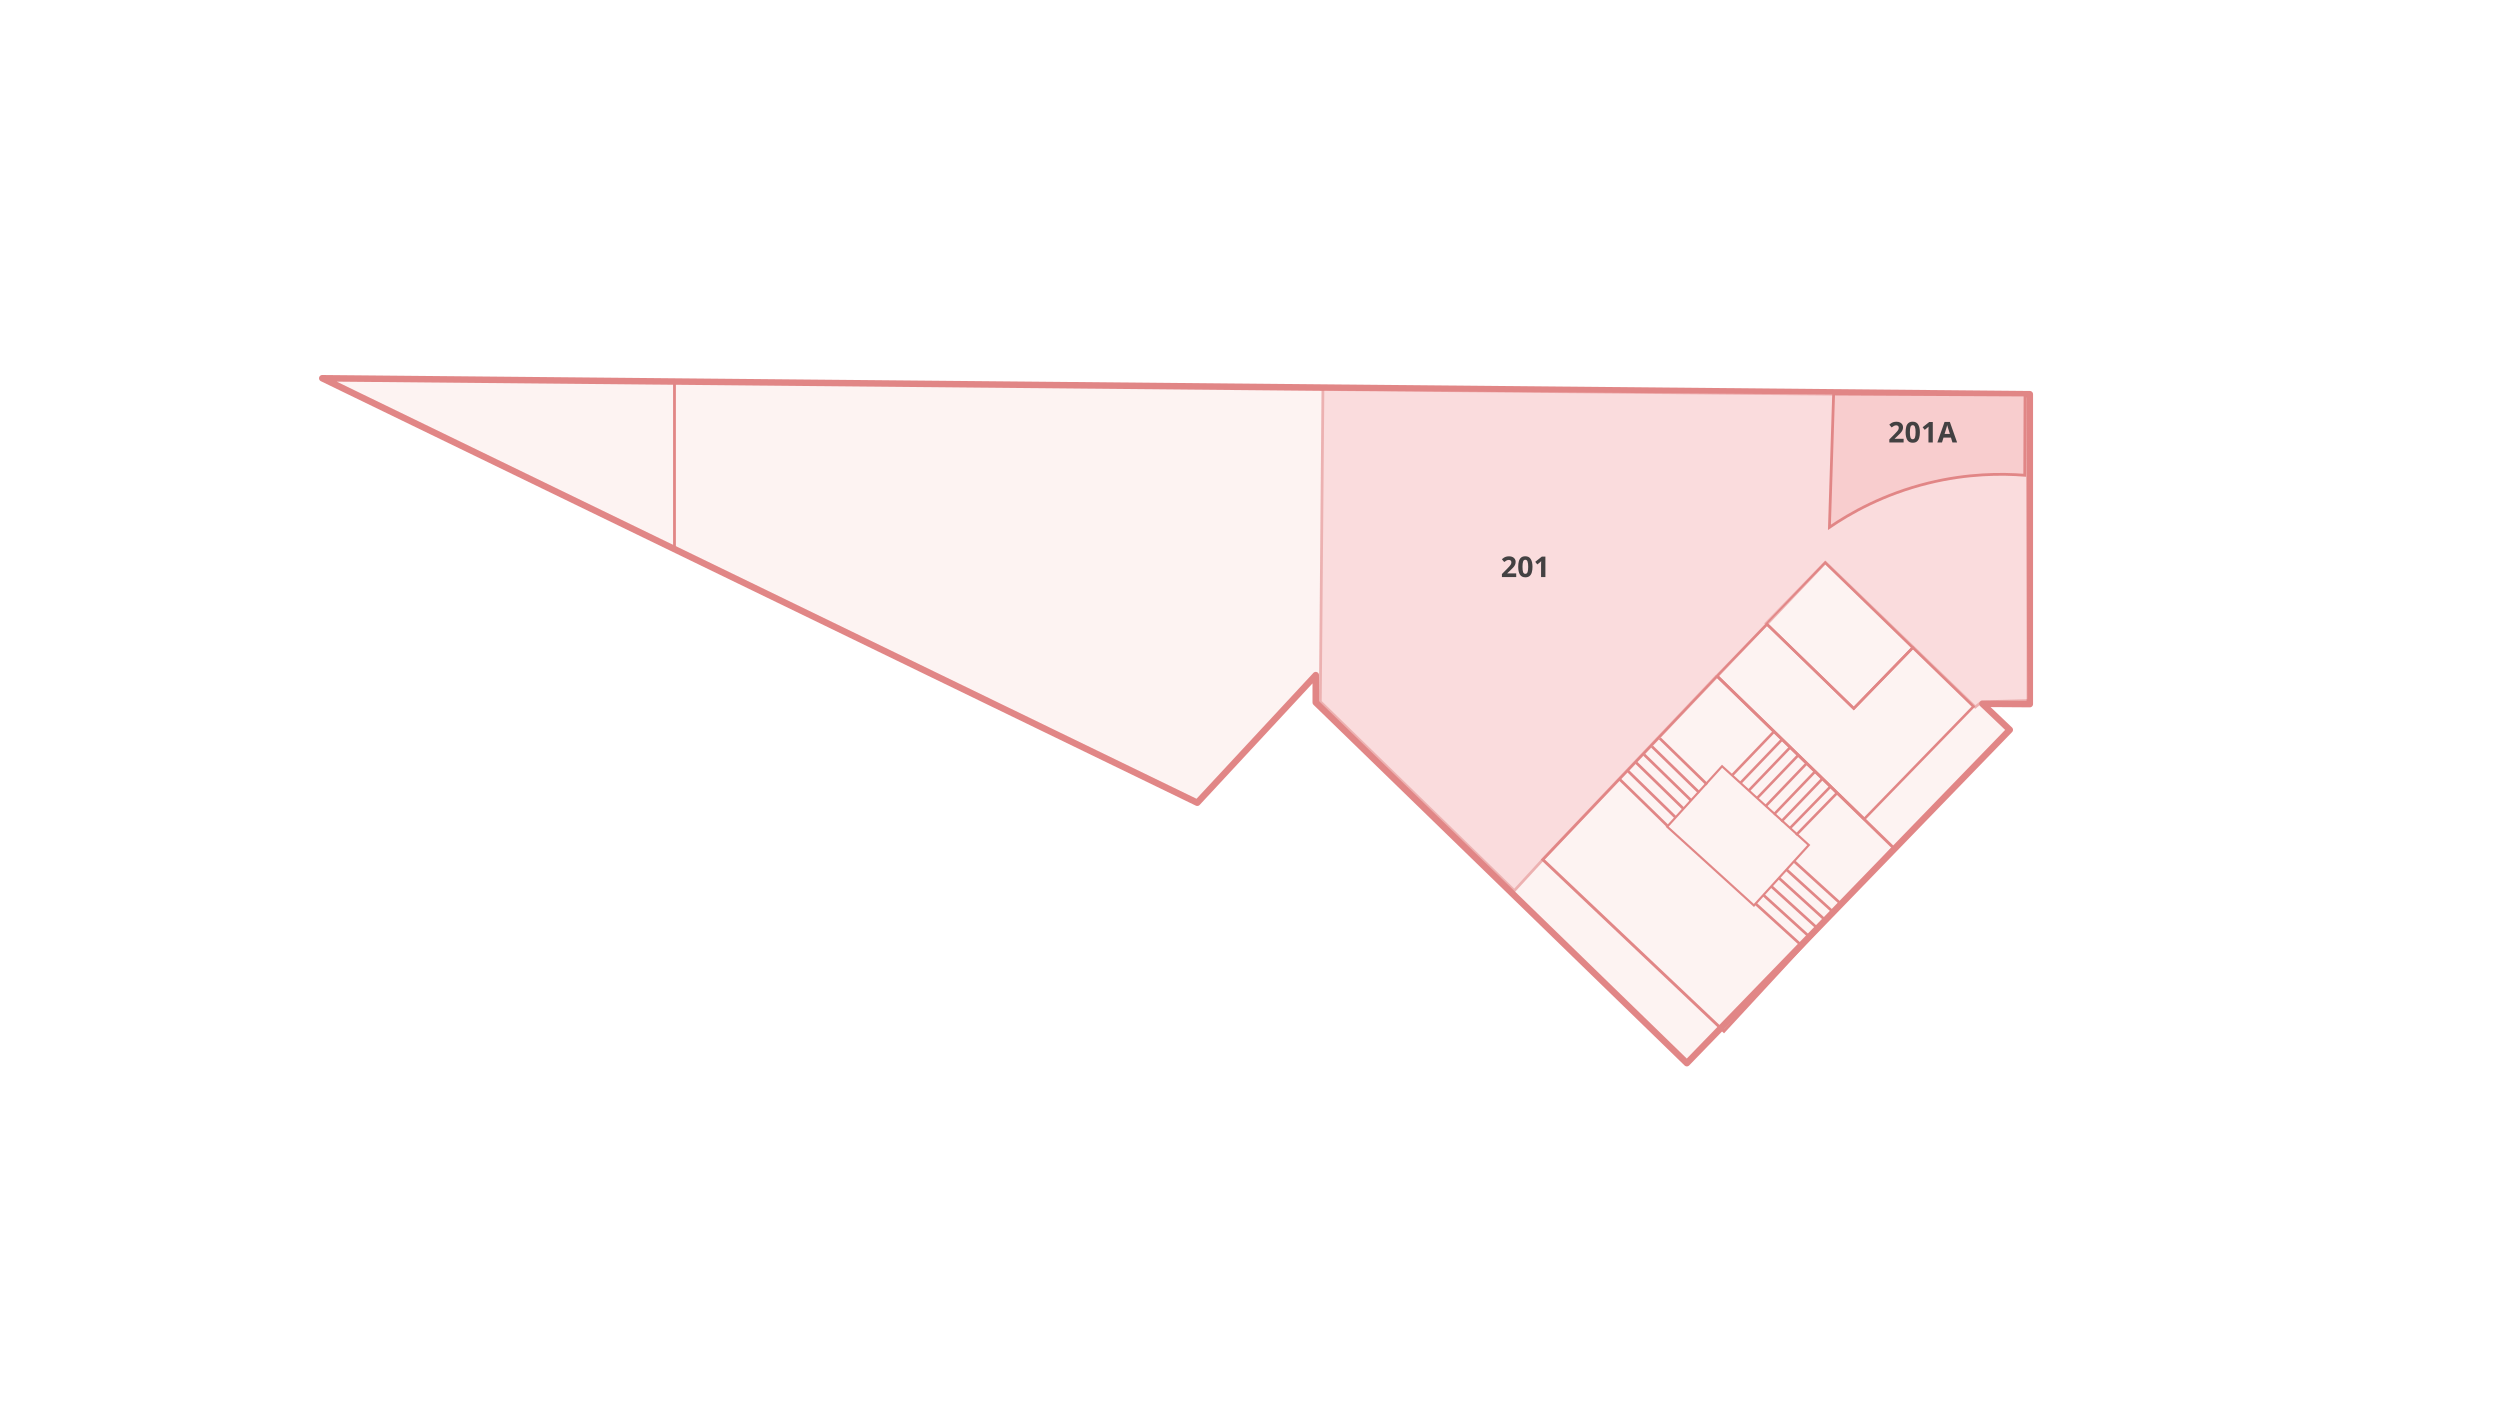
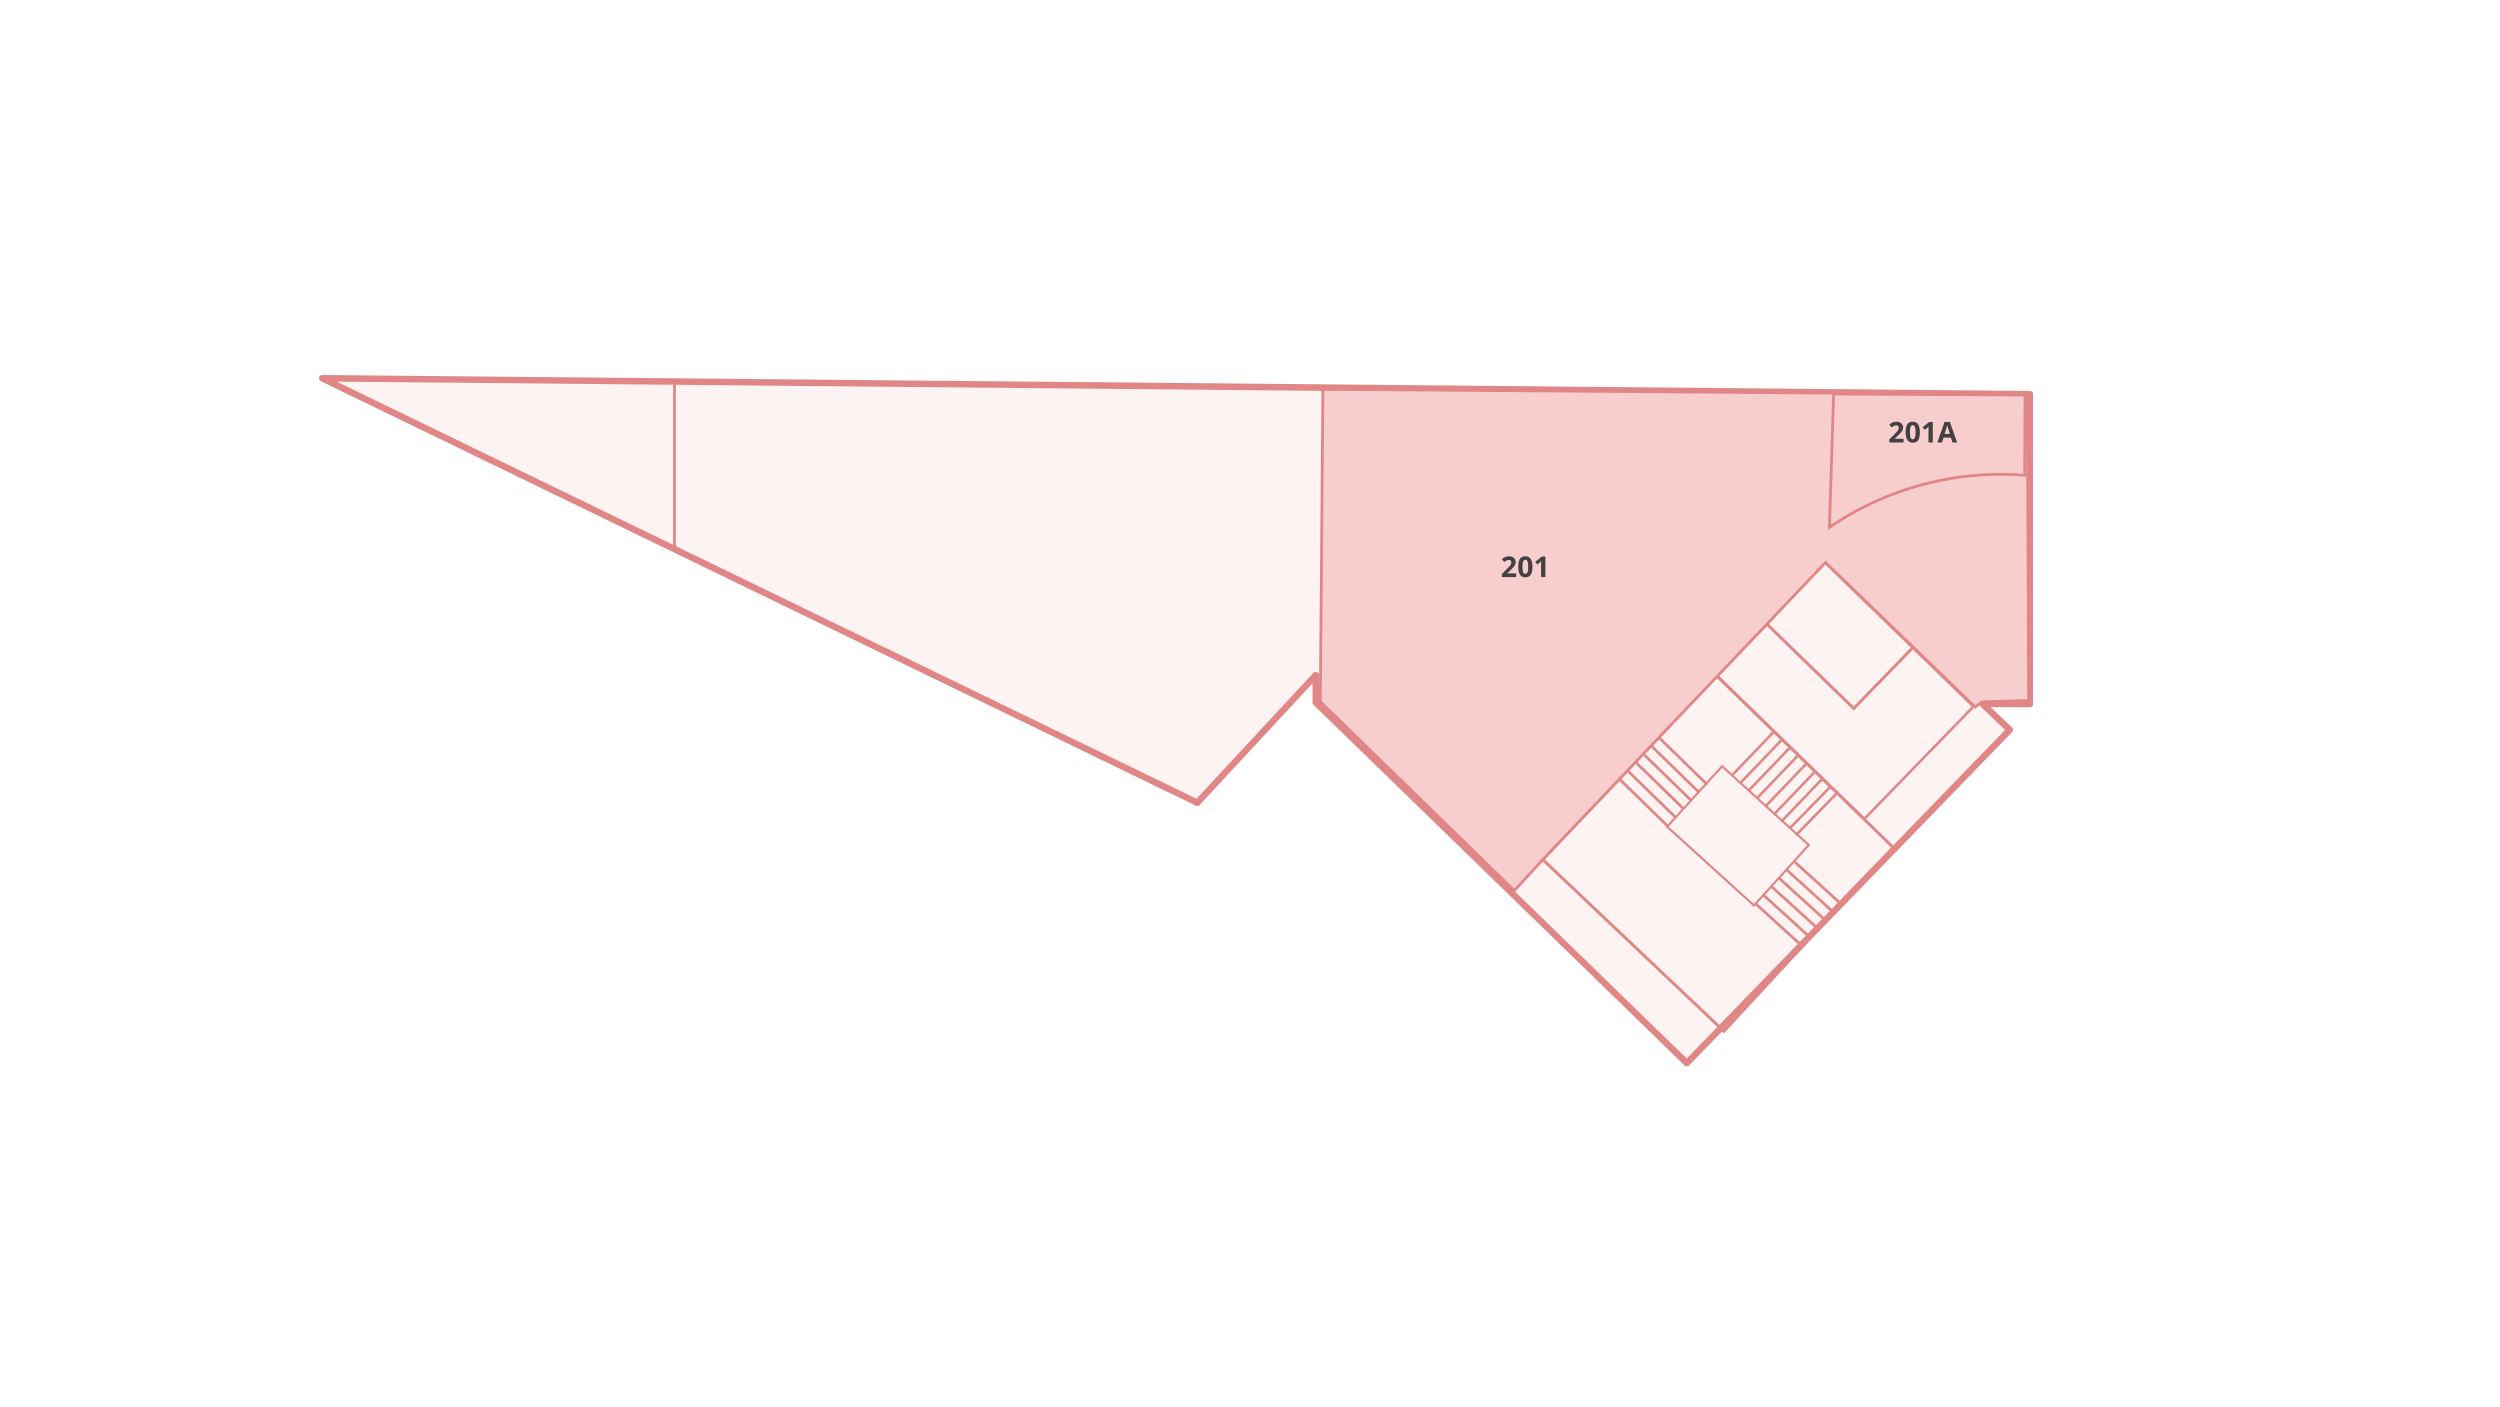
<svg xmlns="http://www.w3.org/2000/svg" viewBox="0 0 1920 1080">
  <g id="Layer_border">
    <path d="m247.5,290.5c224,108.67,448,217.33,672,326,30.33-32.67,60.67-65.33,91-98v21c95,92.33,190,184.67,285,277,82.67-85.33,165.33-170.67,248-256-7-6.67-14-13.33-21-20,12.13.08,24.25.17,36.38.25v-237.99c-437.13-4.09-874.25-8.18-1311.38-12.26Z" fill="#fdf3f2" stroke="#e18686" stroke-linecap="round" stroke-linejoin="round" stroke-width="5" />
  </g>
  <g id="Layer_others">
    <rect x="1289.68" y="610.64" width="90" height="62.69" transform="translate(778.47 -730.66) rotate(42.25)" fill="none" stroke="#e18686" stroke-miterlimit="10" stroke-width="1.67" />
    <polyline points="1318.5 519.07 1454.15 651.05 1324 792 1184.8 660.11 1318.5 519.07" fill="none" stroke="#e18686" stroke-miterlimit="10" stroke-width="2.27" />
    <line x1="1274.73" y1="567.1" x2="1311.07" y2="602.51" fill="none" stroke="#e18686" stroke-miterlimit="10" stroke-width="2.12" />
    <line x1="1268.68" y1="573.31" x2="1305.02" y2="608.72" fill="none" stroke="#e18686" stroke-miterlimit="10" stroke-width="2.12" />
    <line x1="1262.64" y1="579.51" x2="1298.97" y2="614.92" fill="none" stroke="#e18686" stroke-miterlimit="10" stroke-width="2.12" />
    <line x1="1256.59" y1="585.72" x2="1292.92" y2="621.13" fill="none" stroke="#e18686" stroke-miterlimit="10" stroke-width="2.12" />
    <line x1="1250.31" y1="592.16" x2="1286.64" y2="627.58" fill="none" stroke="#e18686" stroke-miterlimit="10" stroke-width="2.12" />
    <line x1="1244.03" y1="598.61" x2="1280.36" y2="634.02" fill="none" stroke="#e18686" stroke-miterlimit="10" stroke-width="2.12" />
    <line x1="1377.56" y1="661.22" x2="1414.08" y2="694.4" fill="none" stroke="#e18686" stroke-miterlimit="10" stroke-width="2.1" />
    <line x1="1371.74" y1="667.63" x2="1408.26" y2="700.81" fill="none" stroke="#e18686" stroke-miterlimit="10" stroke-width="2.1" />
    <line x1="1365.91" y1="674.05" x2="1402.43" y2="707.22" fill="none" stroke="#e18686" stroke-miterlimit="10" stroke-width="2.1" />
    <line x1="1360.08" y1="680.46" x2="1396.6" y2="713.64" fill="none" stroke="#e18686" stroke-miterlimit="10" stroke-width="2.1" />
    <line x1="1354.03" y1="687.12" x2="1390.55" y2="720.3" fill="none" stroke="#e18686" stroke-miterlimit="10" stroke-width="2.1" />
    <line x1="1347.98" y1="693.78" x2="1384.5" y2="726.96" fill="none" stroke="#e18686" stroke-miterlimit="10" stroke-width="2.1" />
    <line x1="1330.56" y1="595.11" x2="1361.98" y2="562.33" fill="none" stroke="#e18686" stroke-miterlimit="10" stroke-width="2.01" />
    <line x1="1336.81" y1="601.11" x2="1368.24" y2="568.33" fill="none" stroke="#e18686" stroke-miterlimit="10" stroke-width="2.01" />
    <line x1="1343.07" y1="607.11" x2="1374.5" y2="574.32" fill="none" stroke="#e18686" stroke-miterlimit="10" stroke-width="2.01" />
    <line x1="1349.33" y1="613.1" x2="1380.75" y2="580.32" fill="none" stroke="#e18686" stroke-miterlimit="10" stroke-width="2.01" />
    <line x1="1355.82" y1="619.33" x2="1387.25" y2="586.55" fill="none" stroke="#e18686" stroke-miterlimit="10" stroke-width="2.01" />
    <line x1="1362.32" y1="625.56" x2="1393.75" y2="592.78" fill="none" stroke="#e18686" stroke-miterlimit="10" stroke-width="2.01" />
    <line x1="1368.04" y1="630.98" x2="1399.47" y2="598.2" fill="none" stroke="#e18686" stroke-miterlimit="10" stroke-width="2.01" />
    <line x1="1374.54" y1="636.18" x2="1405.95" y2="603.93" fill="none" stroke="#e18686" stroke-miterlimit="10" stroke-width="2.01" />
    <line x1="1379.4" y1="641.31" x2="1410.81" y2="609.06" fill="none" stroke="#e18686" stroke-miterlimit="10" stroke-width="2.01" />
    <line x1="518" y1="293" x2="518" y2="421" fill="none" stroke="#e18686" stroke-miterlimit="10" stroke-width="2.15" />
  </g>
  <g id="Layer_toilet1">
    <rect x="1365.74" y="455.48" width="93.91" height="65.1" transform="translate(739.17 -846.23) rotate(44.16)" fill="none" stroke="#e18686" stroke-miterlimit="10" stroke-width="2" />
  </g>
  <g id="Layer_toilet2">
    <polygon points="1469.06 497.39 1423.71 544.09 1357.05 479.37 1318.5 519.07 1431.73 629.01 1470.28 589.31 1515.63 542.61 1469.06 497.39" fill="none" stroke="#e18686" stroke-miterlimit="10" stroke-width="2" />
  </g>
  <g id="Layer_201">
-     <path d="m1557,303c-180.33-1.33-360.67-2.67-541-4-.67,79.96-1.33,159.92-2,239.88,49.67,48.37,99.33,96.75,149,145.12,7.33-8,14.67-16,22-24,72.33-76,144.67-152,217-228,38.33,37,76.67,74,115,111,1.67-1.33,3.33-2.67,5-4,12-.33,24-.67,36-1-.33-78.33-.67-156.67-1-235Z" fill="#f8cdce" opacity=".6" stroke="#e18686" stroke-miterlimit="10" stroke-width="2.15" />
+     <path d="m1557,303c-180.33-1.33-360.67-2.67-541-4-.67,79.96-1.33,159.92-2,239.88,49.67,48.37,99.33,96.75,149,145.12,7.33-8,14.67-16,22-24,72.33-76,144.67-152,217-228,38.33,37,76.67,74,115,111,1.67-1.33,3.33-2.67,5-4,12-.33,24-.67,36-1-.33-78.33-.67-156.67-1-235Z" fill="#f8cdce" stroke="#e18686" stroke-miterlimit="10" stroke-width="2.15" />
    <text transform="translate(1152.6 443.17)" fill="#434142" font-family="NanumSquareNeovariable-Heavy, 'NanumSquare Neo variable'" font-size="22" font-variation-settings="'wght' 900" font-weight="800">
      <tspan x="0" y="0">201</tspan>
    </text>
  </g>
  <g id="Layer_201A">
    <path d="m1555,365c-17.81-1.4-43.84-1.41-74,6-34.61,8.51-60.28,23.26-76,34,1.07-34.13,2.15-68.26,3.22-102.39l147,.78c-.07,20.54-.15,41.07-.22,61.61Z" fill="#f8cdce" stroke="#e18686" stroke-miterlimit="10" stroke-width="2.15" />
    <text transform="translate(1450.12 339.81)" fill="#434142" font-family="NanumSquareNeovariable-Heavy, 'NanumSquare Neo variable'" font-size="22" font-variation-settings="'wght' 900" font-weight="800">
      <tspan x="0" y="0">201A</tspan>
    </text>
  </g>
</svg>
